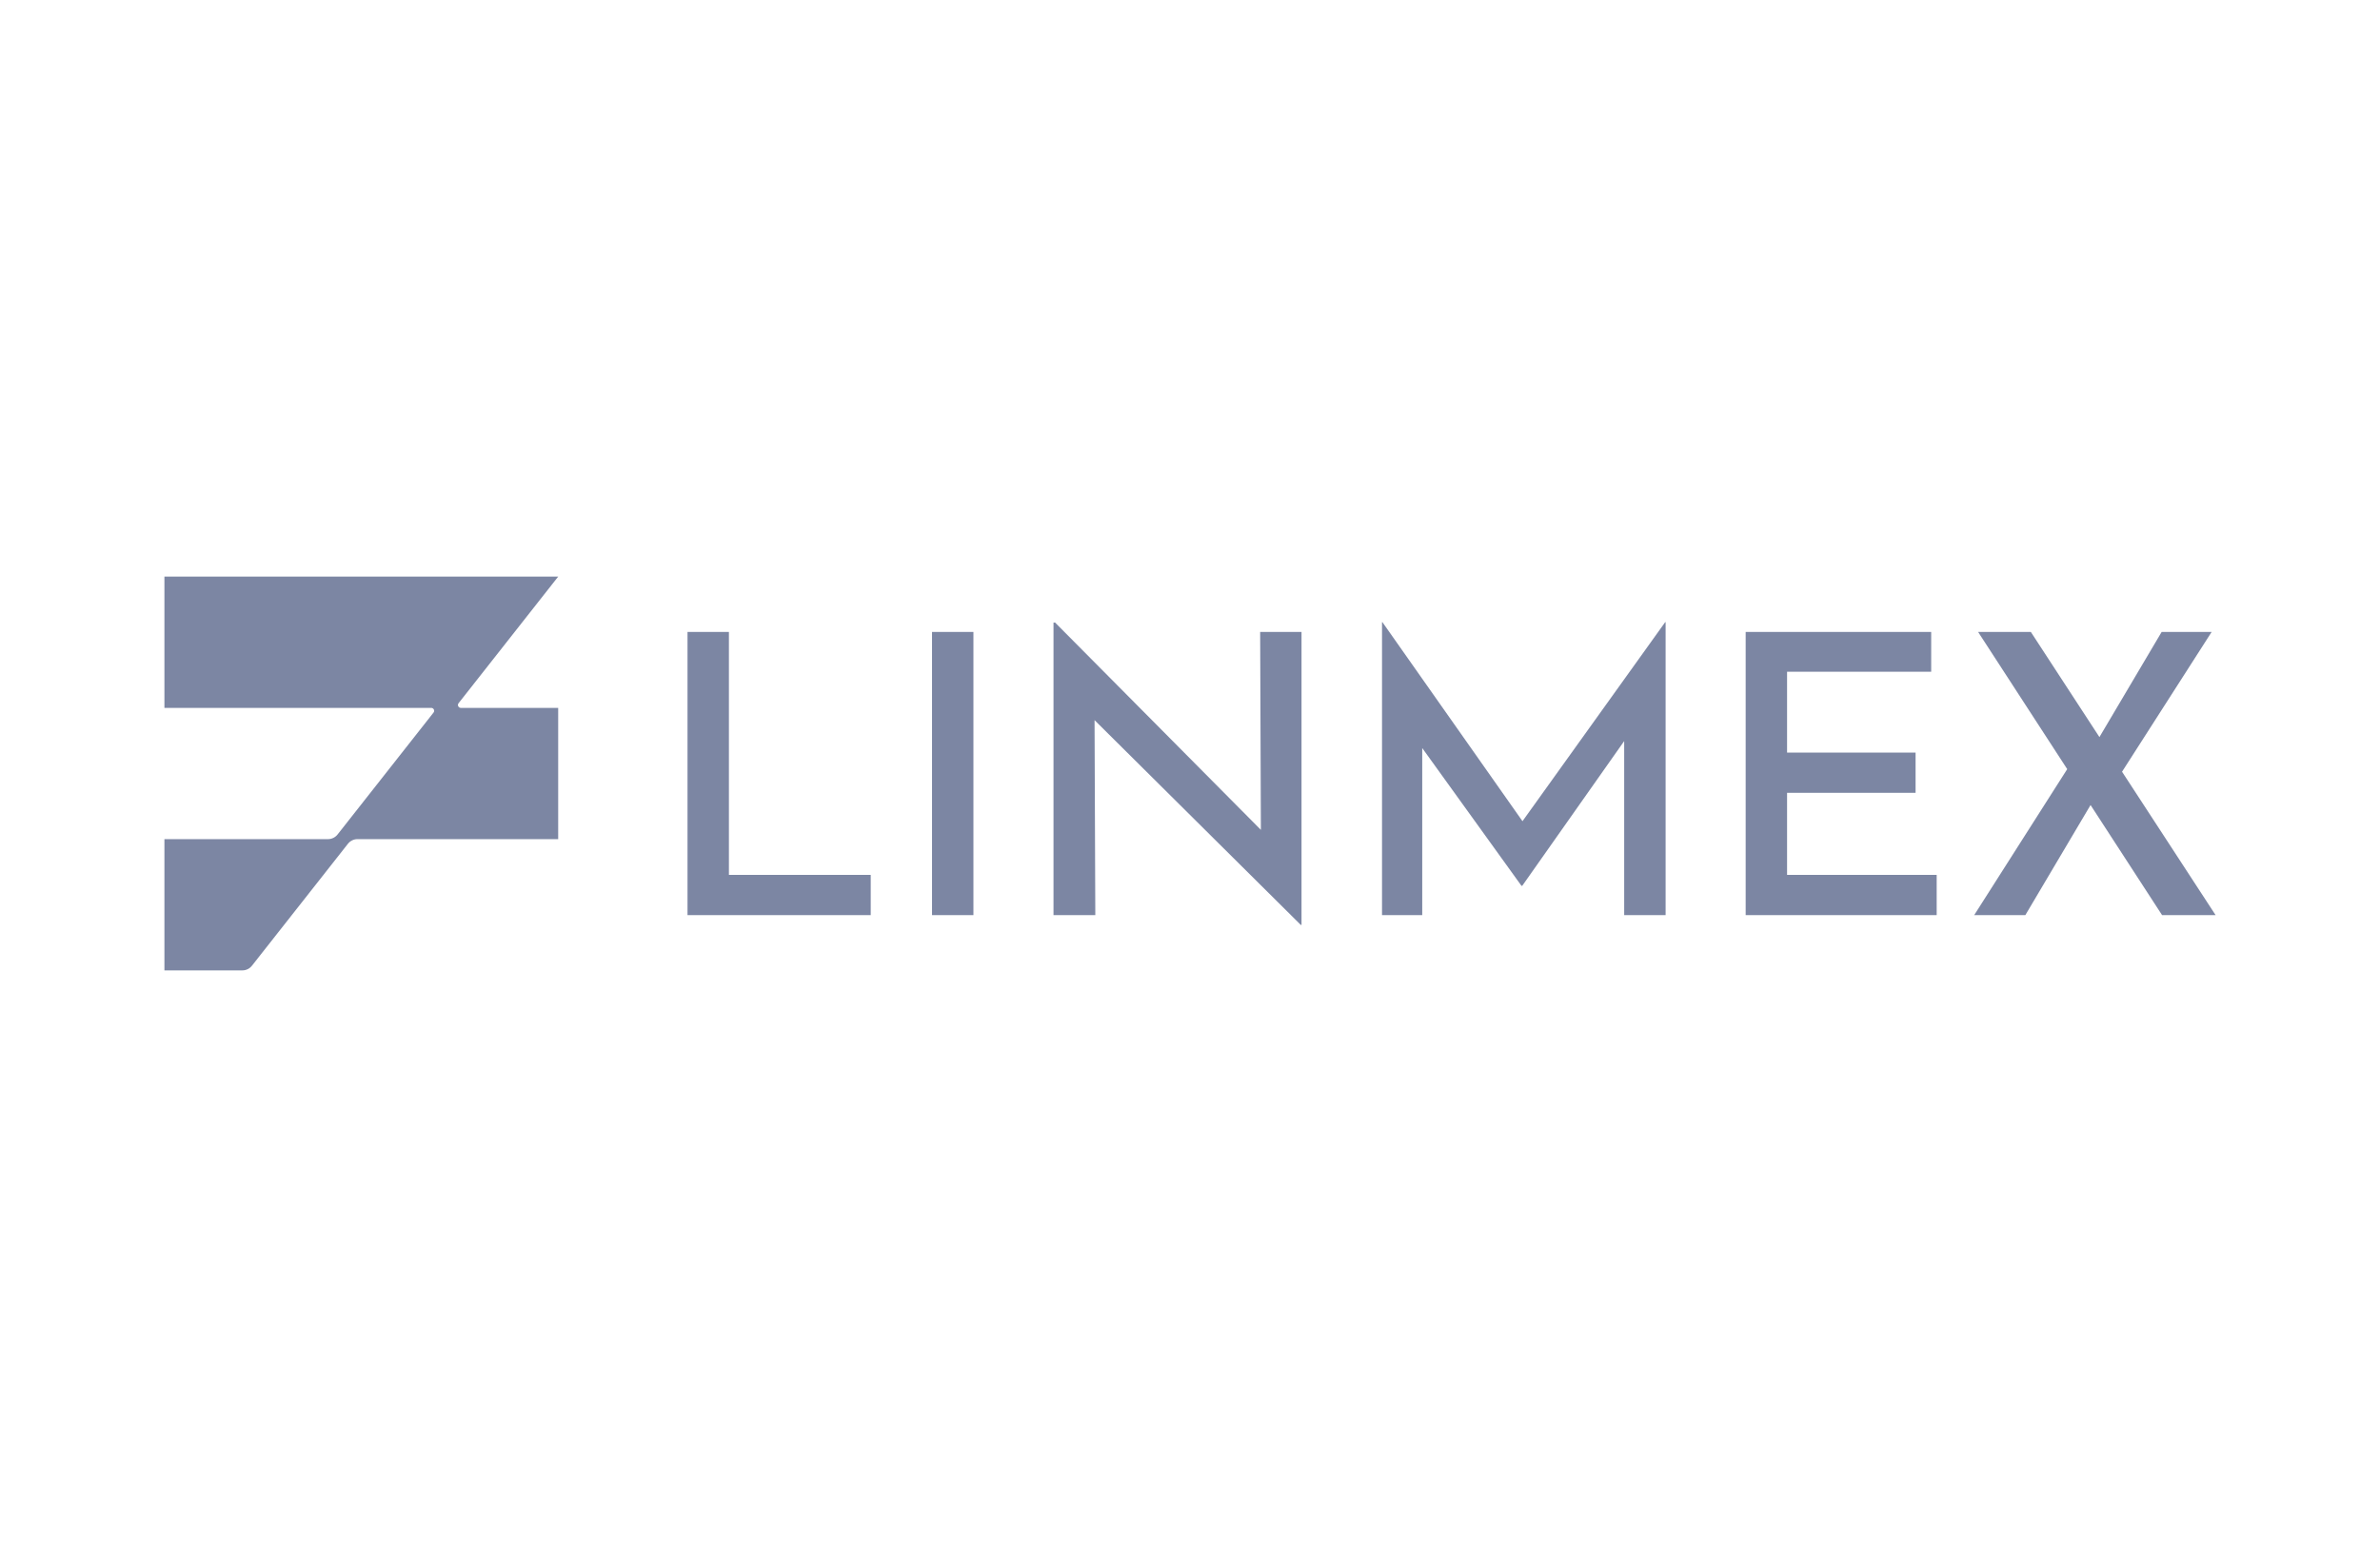
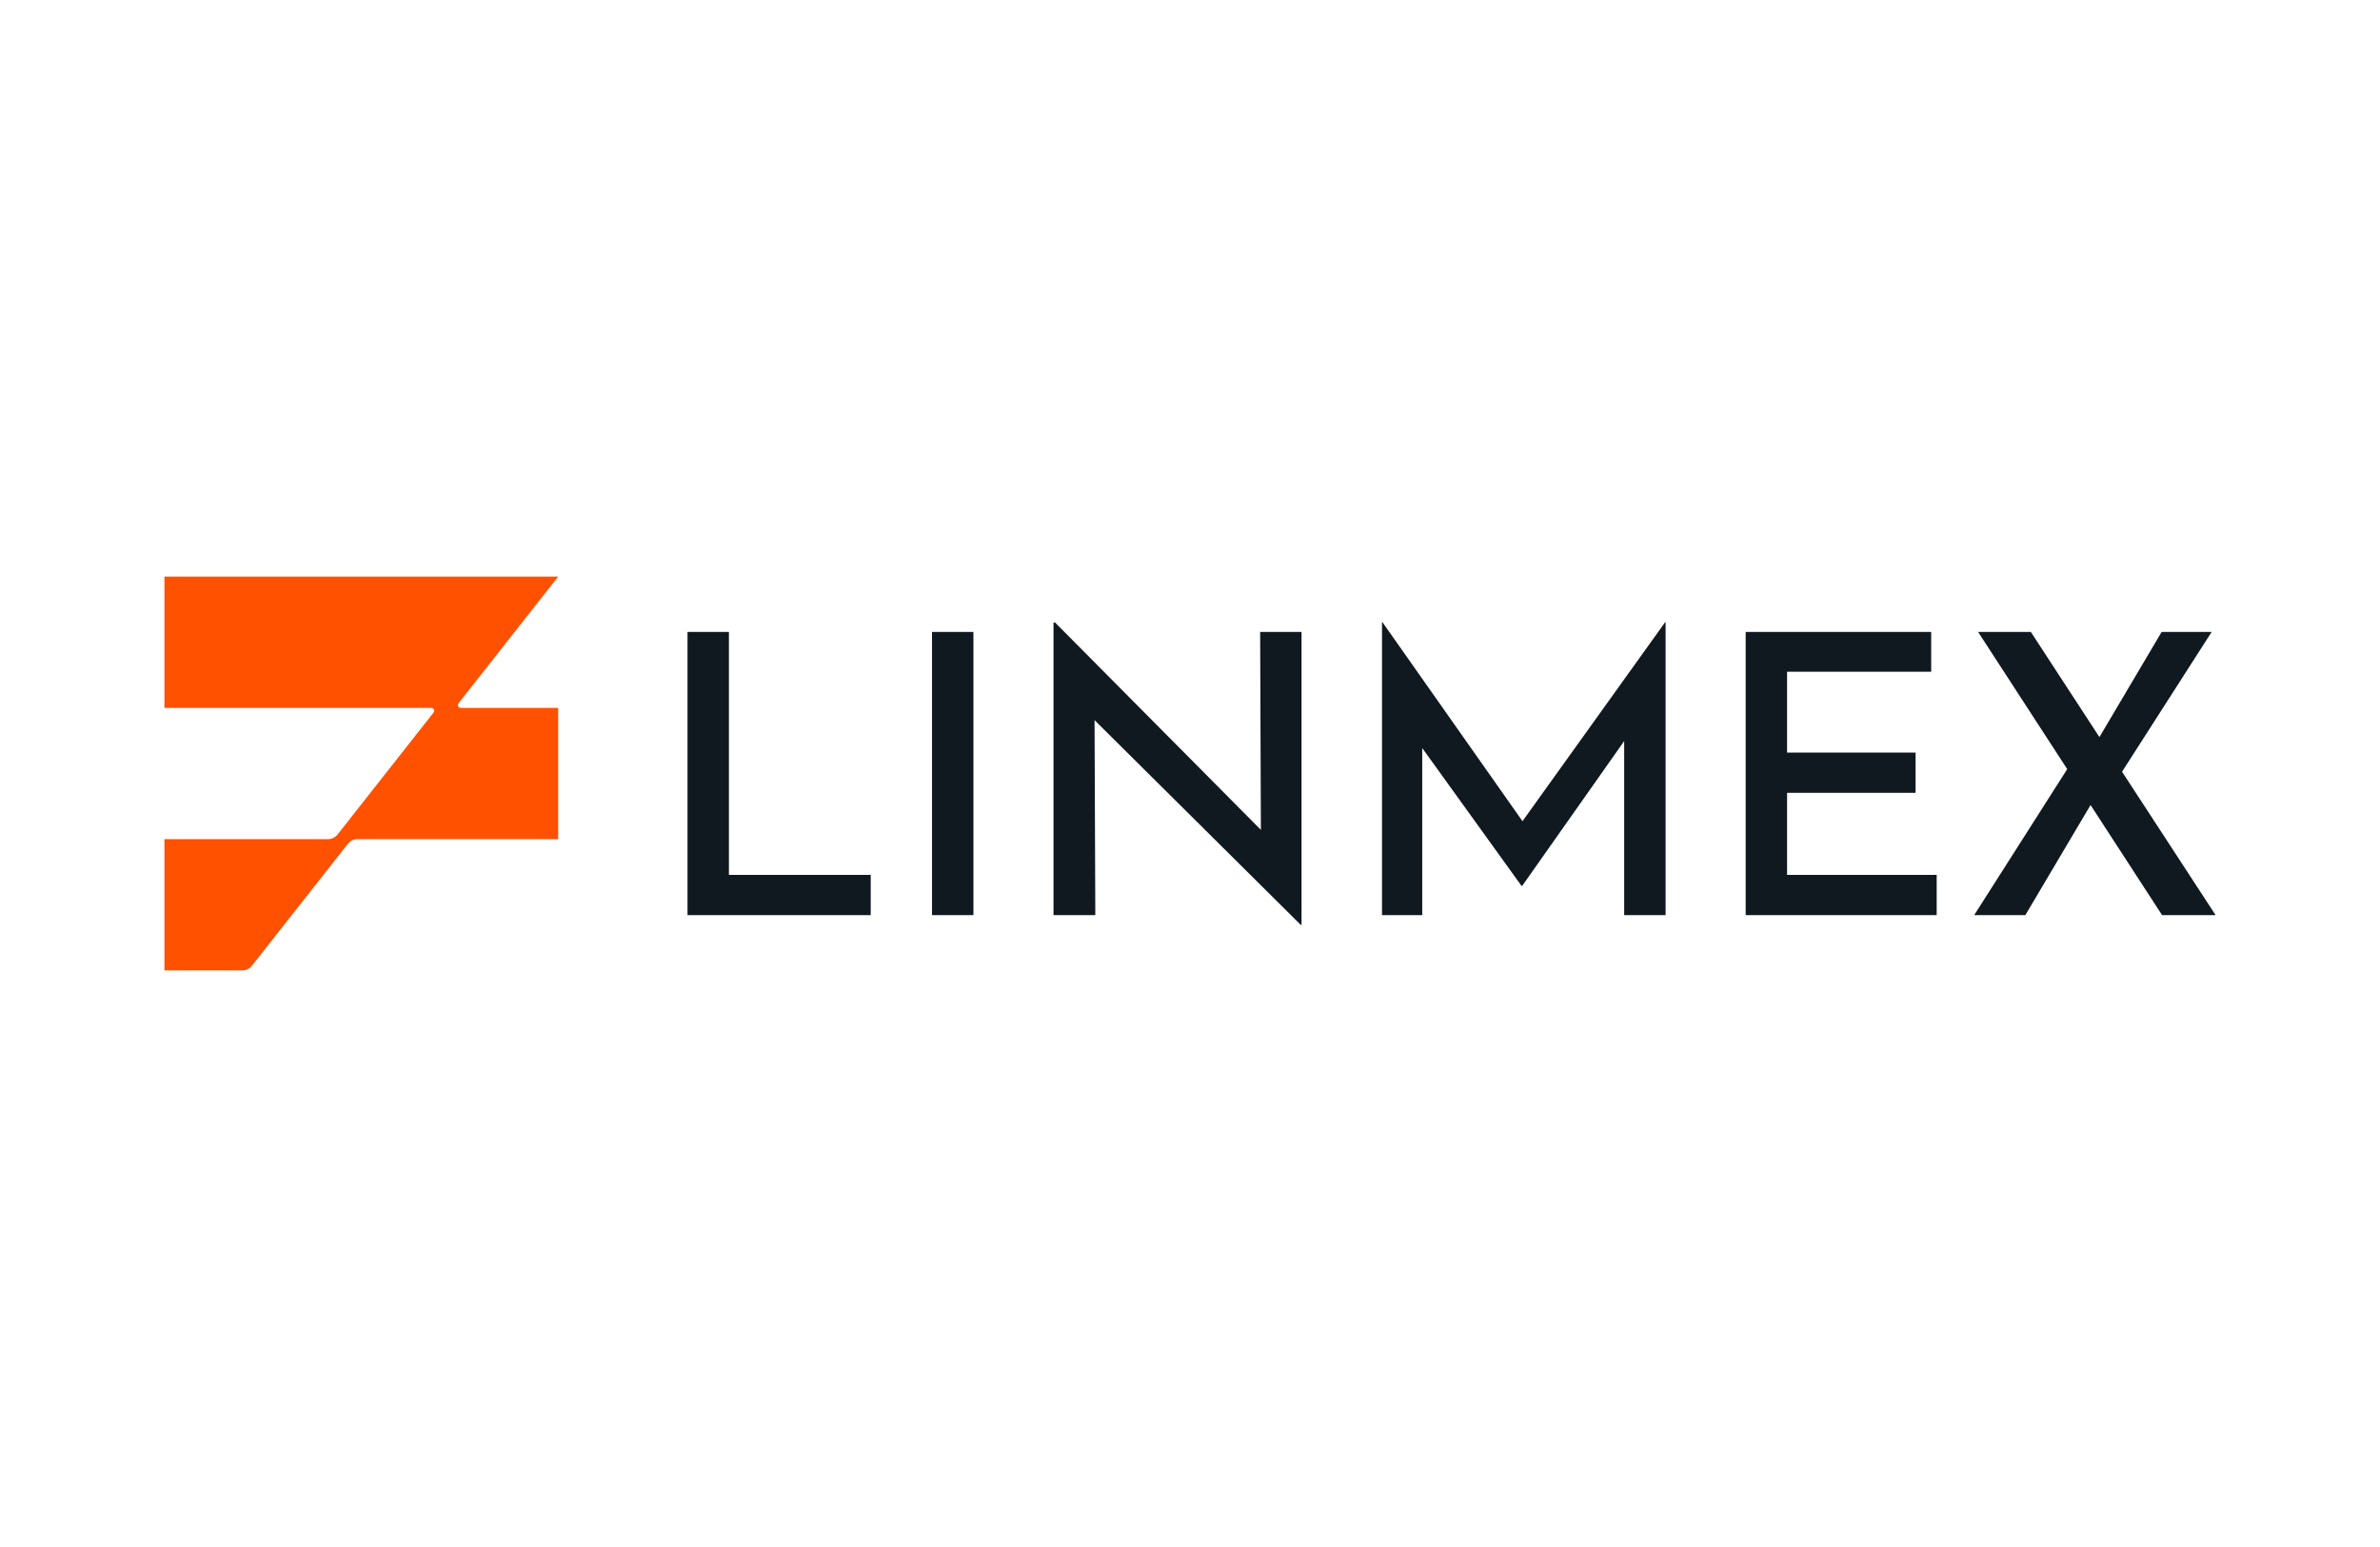
<svg xmlns="http://www.w3.org/2000/svg" width="100%" height="100%" viewBox="0 0 200 130" version="1.1" xml:space="preserve" style="fill-rule:evenodd;clip-rule:evenodd;stroke-linejoin:round;stroke-miterlimit:2;">
  <g transform="matrix(1.86839,0,0,1.86839,46.9061,81.5446)">
-     <path d="M0,-17.71L-4.48,-12.017C-4.548,-11.932 -4.487,-11.806 -4.378,-11.806L0,-11.806L0,-5.903L-9.028,-5.903C-9.195,-5.903 -9.353,-5.826 -9.456,-5.695L-13.775,-0.208C-13.879,-0.076 -14.036,0 -14.203,0L-17.71,0L-17.71,-5.903L-10.352,-5.903C-10.185,-5.903 -10.027,-5.98 -9.924,-6.11L-5.606,-11.596C-5.539,-11.681 -5.6,-11.806 -5.709,-11.806L-17.71,-11.806L-17.71,-17.71L0,-17.71ZM7.679,-15.223L7.679,-4.295L14.057,-4.295L14.057,-2.486L5.817,-2.486L5.817,-15.223L7.679,-15.223ZM18.676,-15.222L18.676,-2.485L16.814,-2.485L16.814,-15.222L18.676,-15.222ZM31.605,-6.32L31.572,-15.223L33.433,-15.223L33.433,-2.047L33.398,-2.047L24.124,-11.255L24.158,-2.486L22.278,-2.486L22.278,-15.645L22.348,-15.645L31.605,-6.32ZM43.371,-6.71L49.79,-15.663L49.808,-15.663L49.808,-2.486L47.945,-2.486L47.945,-10.313L43.36,-3.804L43.325,-3.804L38.862,-9.999L38.862,-2.486L37.053,-2.486L37.053,-15.663L37.07,-15.663L43.371,-6.71ZM55.271,-7.985L55.271,-4.296L62,-4.296L62,-2.486L53.409,-2.486L53.409,-15.223L61.753,-15.223L61.753,-13.431L55.271,-13.431L55.271,-9.795L61.051,-9.795L61.051,-7.985L55.271,-7.985ZM74.544,-2.486L72.137,-2.486L68.921,-7.437L65.988,-2.486L63.687,-2.486L67.871,-9.052L63.862,-15.223L66.234,-15.223L69.32,-10.493L72.119,-15.223L74.368,-15.223L70.337,-8.935L74.544,-2.486Z" style="fill:rgb(124,134,163);" />
+     <path d="M0,-17.71L-4.48,-12.017C-4.548,-11.932 -4.487,-11.806 -4.378,-11.806L0,-11.806L0,-5.903L-9.028,-5.903C-9.195,-5.903 -9.353,-5.826 -9.456,-5.695L-13.775,-0.208C-13.879,-0.076 -14.036,0 -14.203,0L-17.71,0L-17.71,-5.903L-10.352,-5.903C-10.185,-5.903 -10.027,-5.98 -9.924,-6.11L-5.606,-11.596C-5.539,-11.681 -5.6,-11.806 -5.709,-11.806L-17.71,-11.806L-17.71,-17.71L0,-17.71Z" style="fill:rgb(255,81,0);" />
+     <path d="M7.679,-15.223L7.679,-4.295L14.057,-4.295L14.057,-2.486L5.817,-2.486L5.817,-15.223L7.679,-15.223ZM18.676,-15.222L18.676,-2.485L16.814,-2.485L16.814,-15.222L18.676,-15.222ZM31.605,-6.32L31.572,-15.223L33.433,-15.223L33.433,-2.047L33.398,-2.047L24.124,-11.255L24.158,-2.486L22.278,-2.486L22.278,-15.645L22.348,-15.645L31.605,-6.32ZM43.371,-6.71L49.79,-15.663L49.808,-15.663L49.808,-2.486L47.945,-2.486L47.945,-10.313L43.36,-3.804L43.325,-3.804L38.862,-9.999L38.862,-2.486L37.053,-2.486L37.053,-15.663L37.07,-15.663L43.371,-6.71ZM55.271,-7.985L55.271,-4.296L62,-4.296L62,-2.486L53.409,-2.486L53.409,-15.223L61.753,-15.223L61.753,-13.431L55.271,-13.431L55.271,-9.795L61.051,-9.795L61.051,-7.985L55.271,-7.985ZM74.544,-2.486L72.137,-2.486L68.921,-7.437L65.988,-2.486L63.687,-2.486L67.871,-9.052L63.862,-15.223L66.234,-15.223L69.32,-10.493L72.119,-15.223L74.368,-15.223L70.337,-8.935L74.544,-2.486Z" style="fill:rgb(16,24,32);" />
  </g>
</svg>
